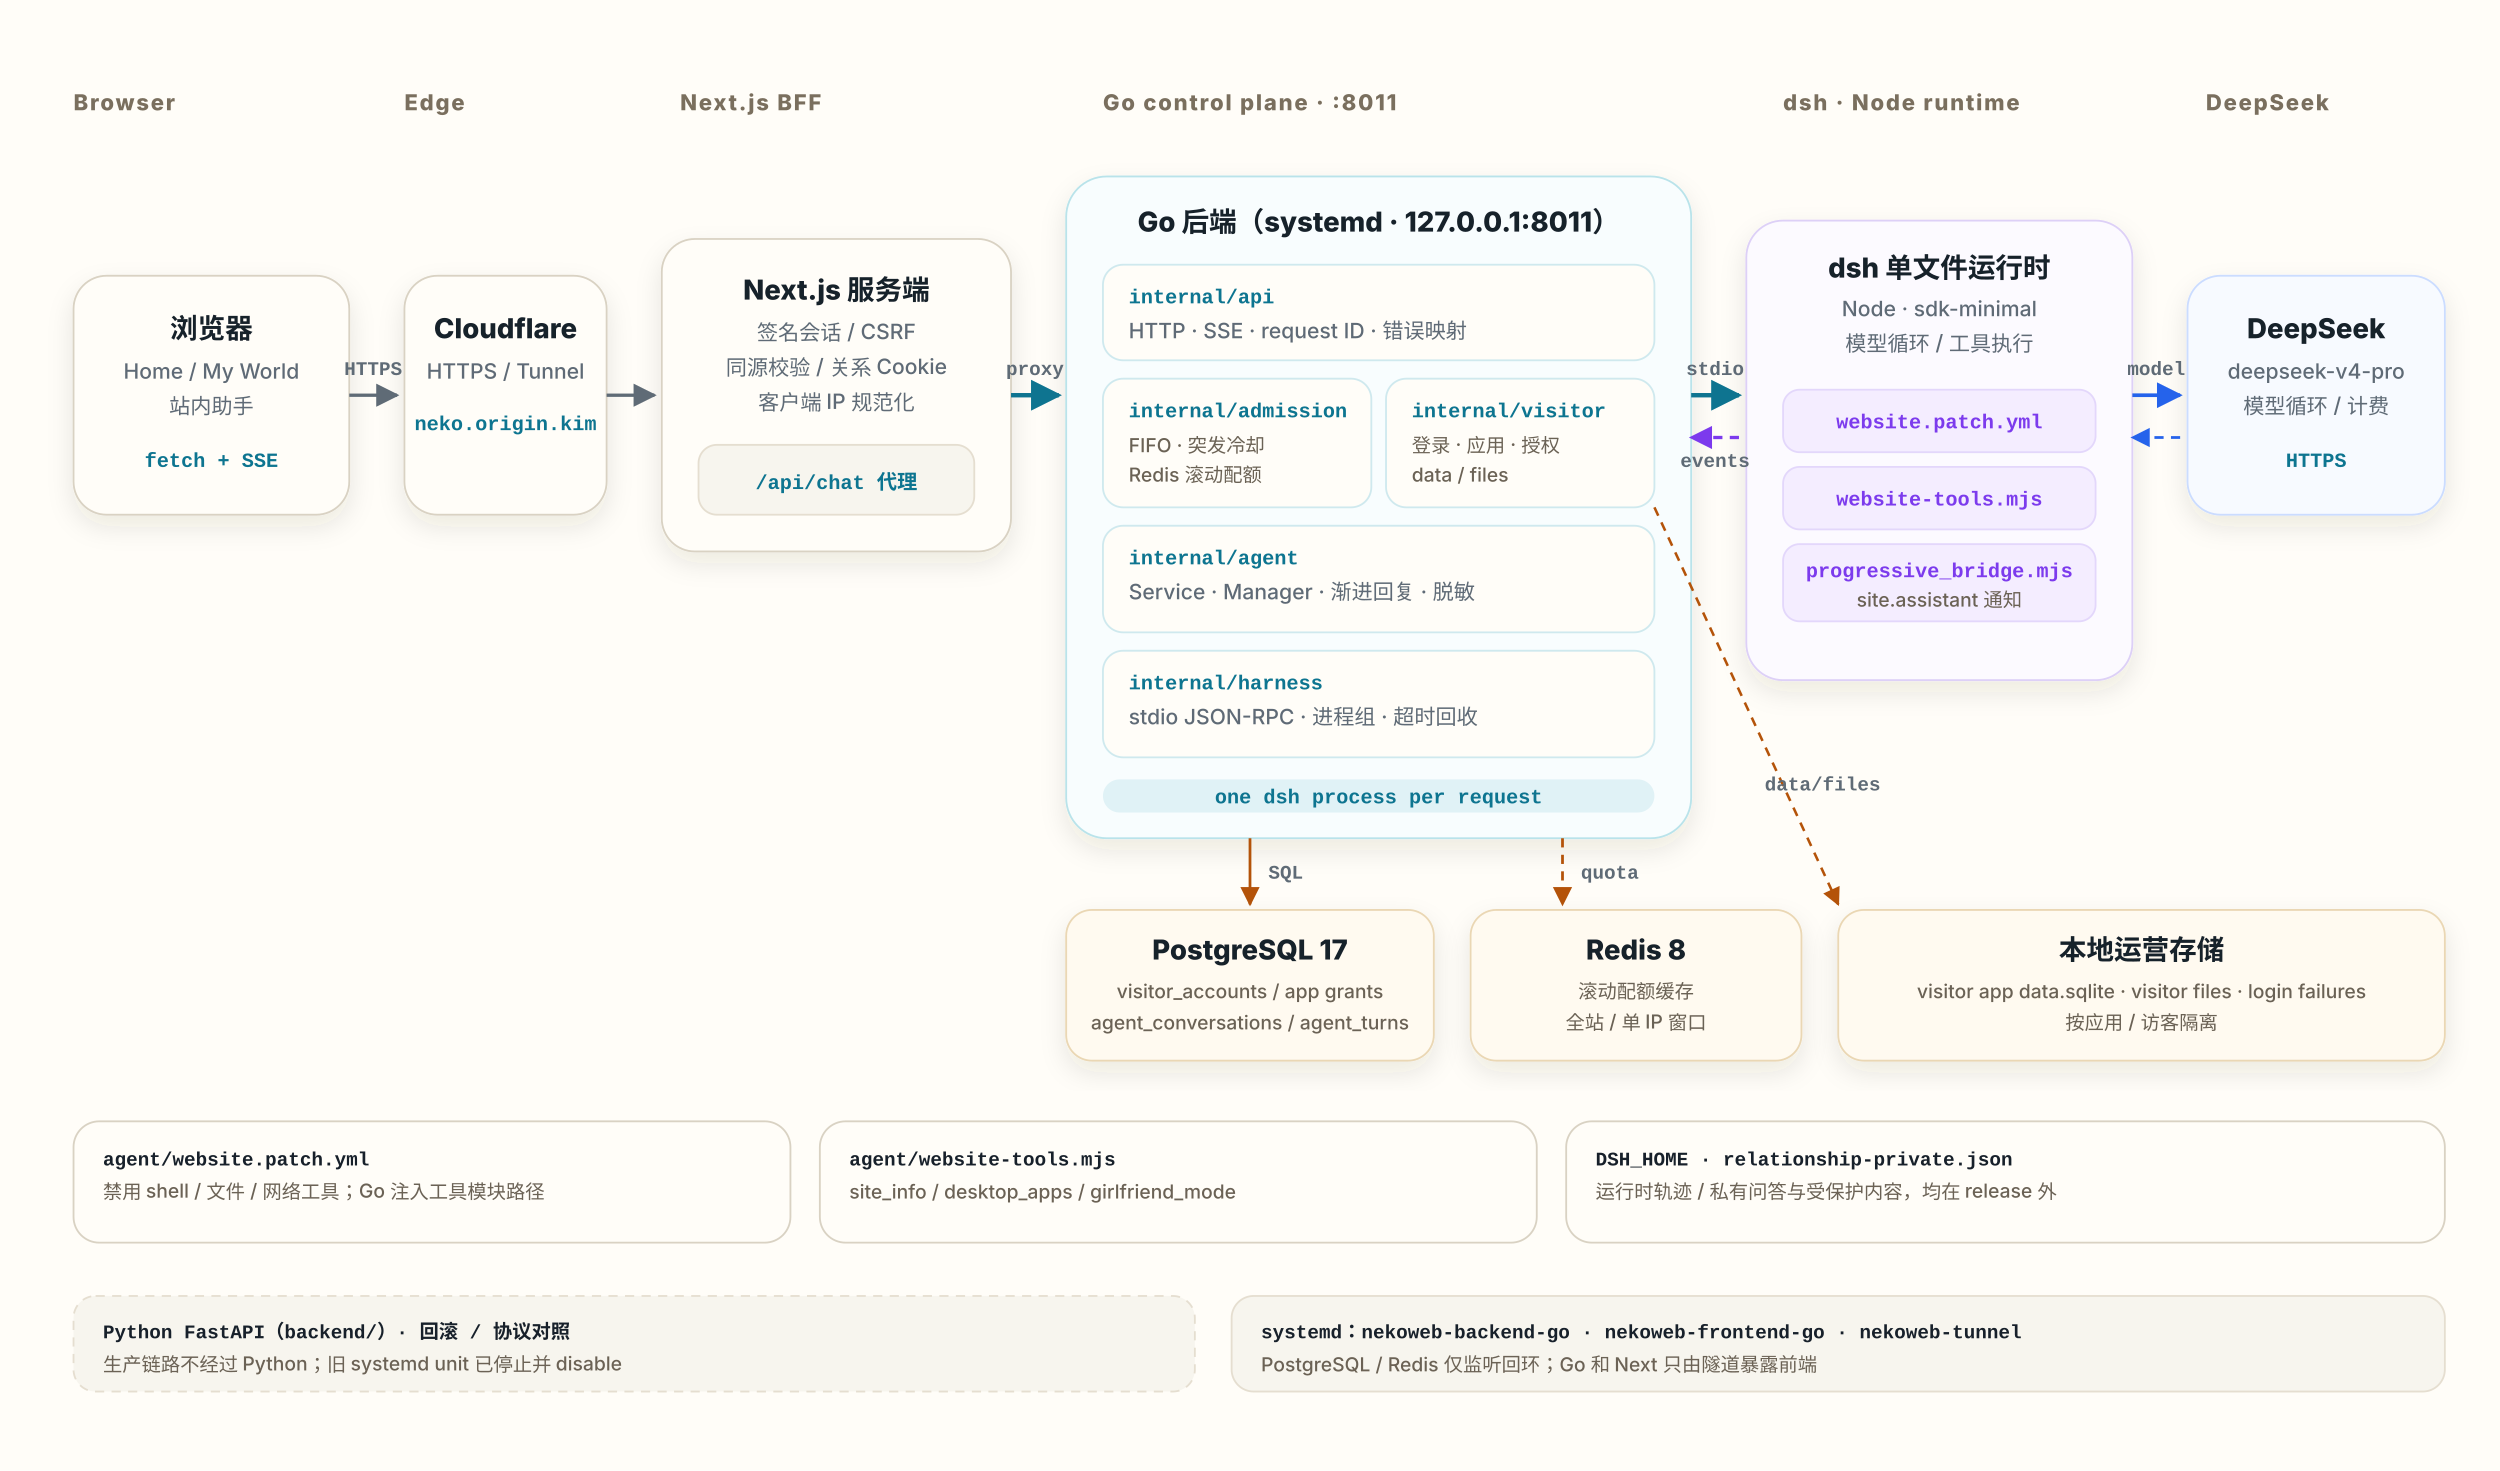
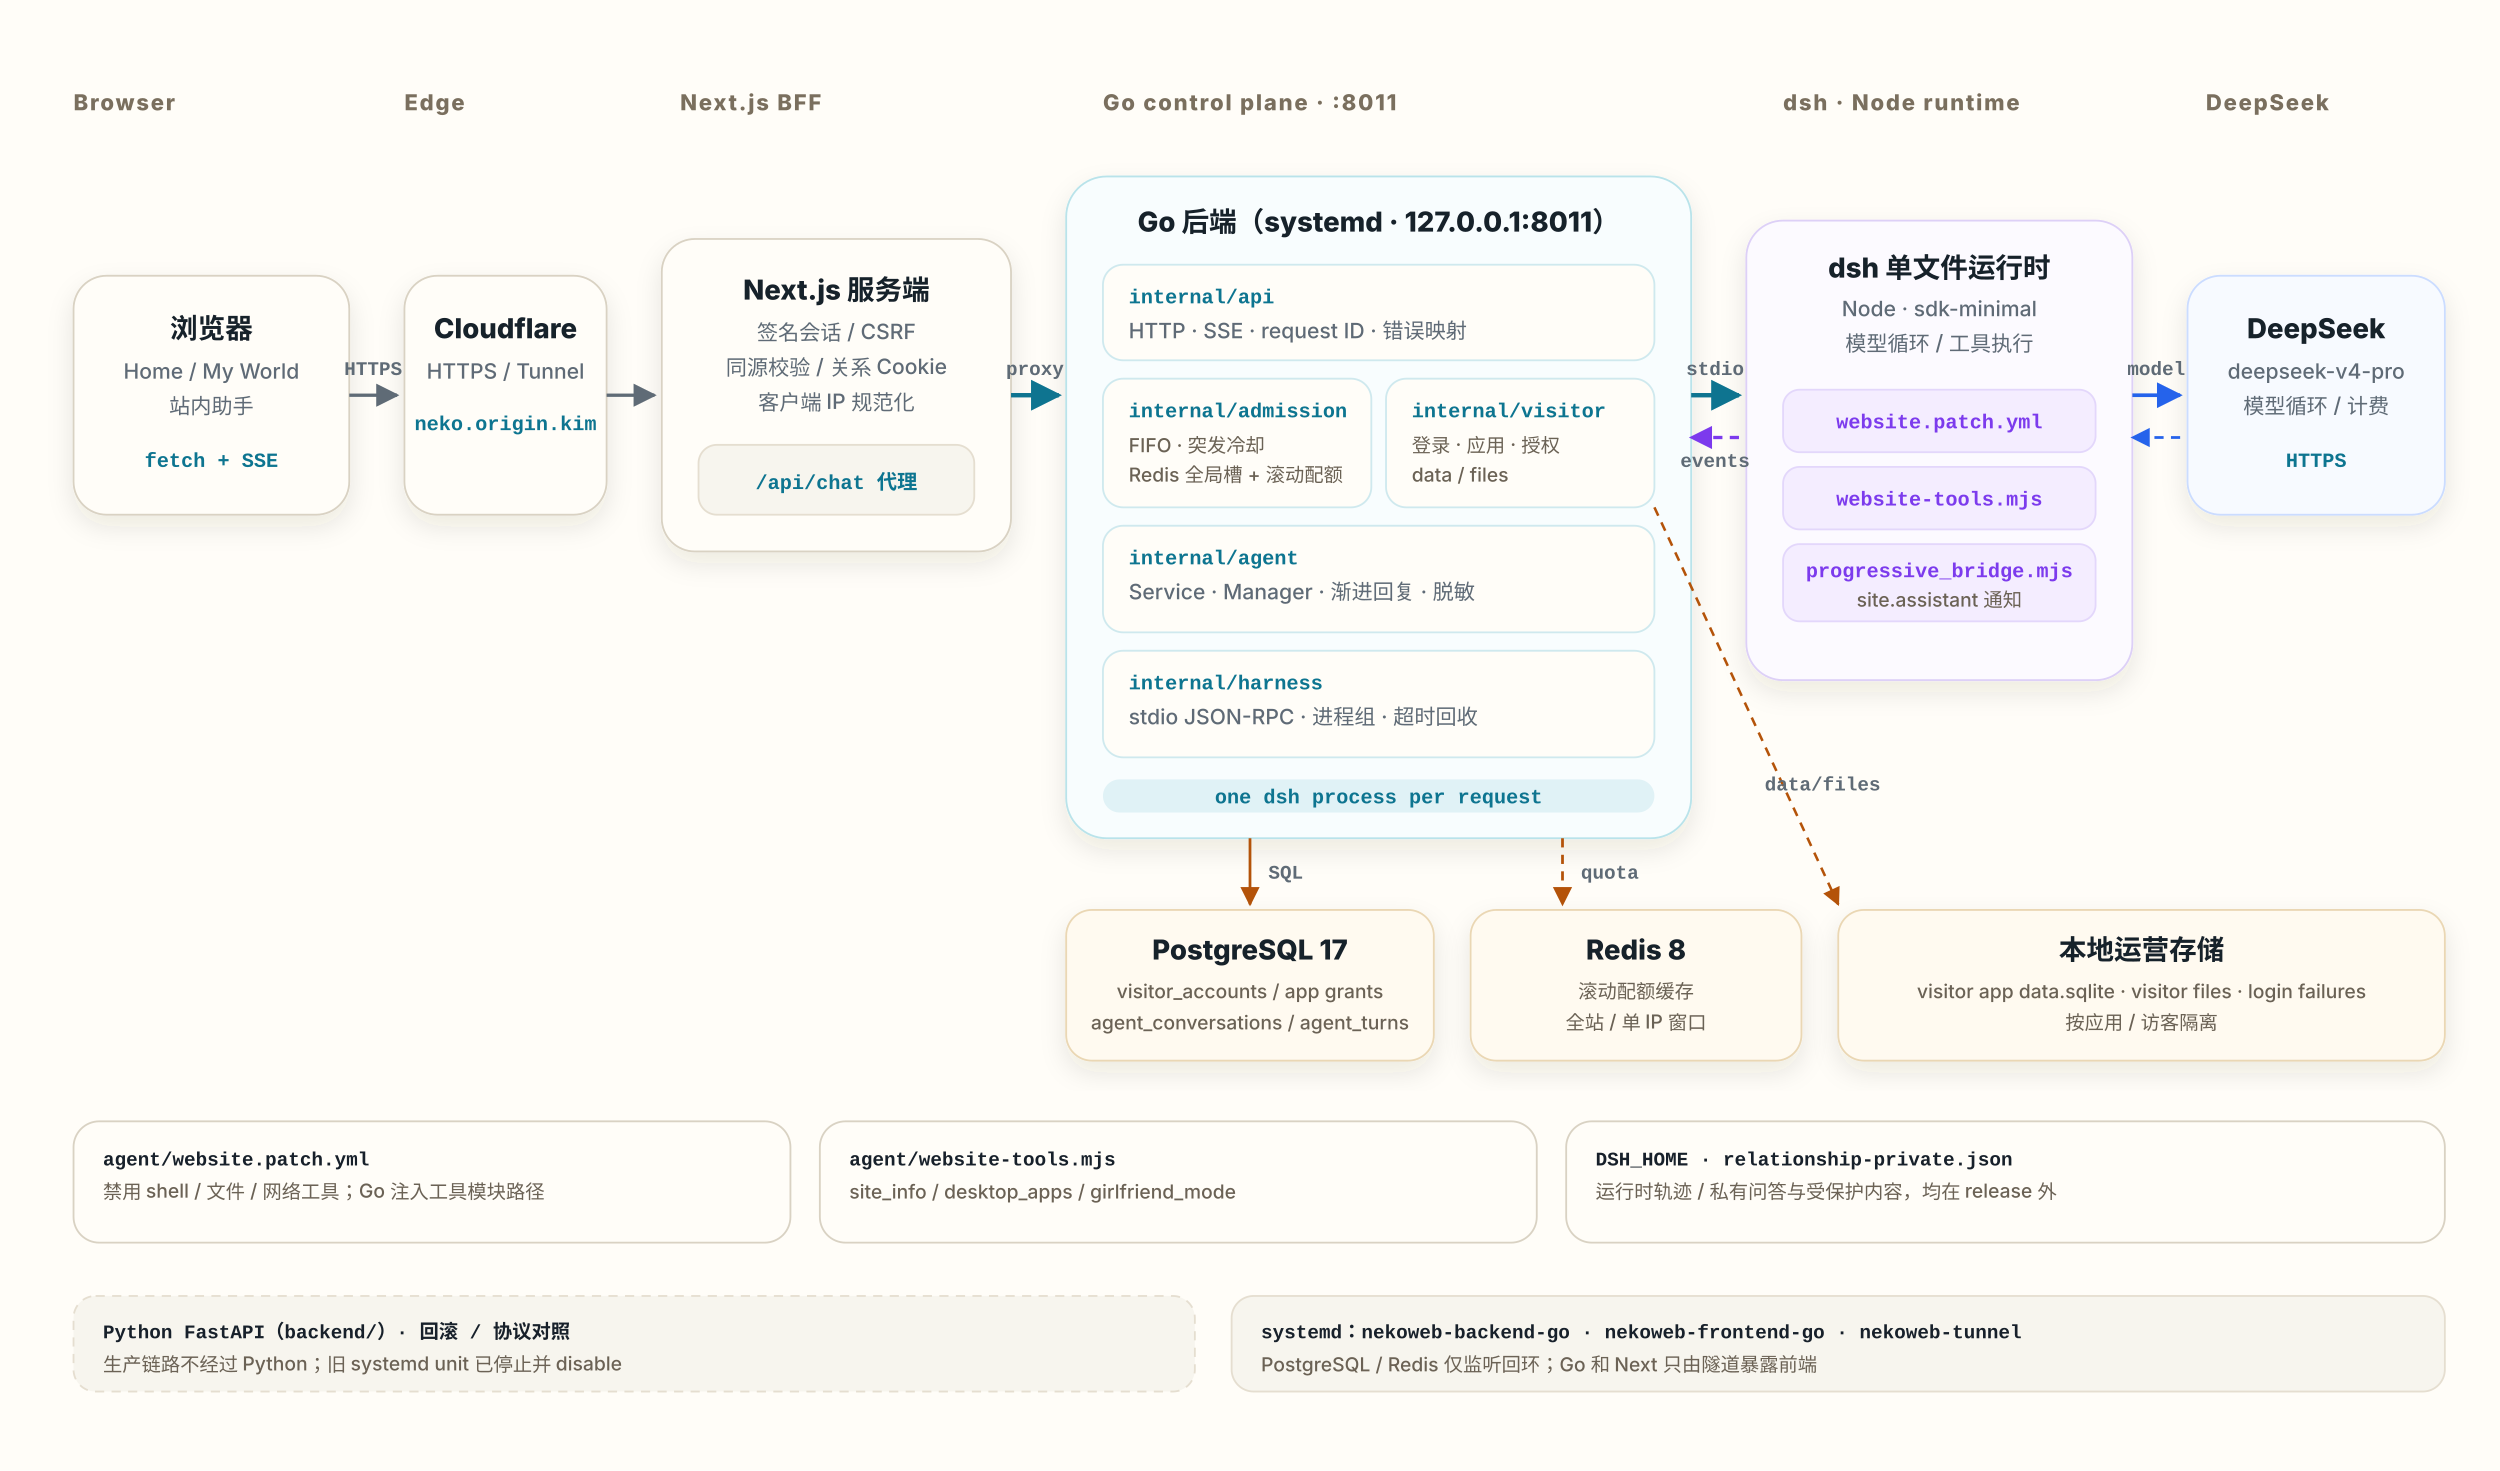
<svg xmlns="http://www.w3.org/2000/svg" width="1360" height="800" viewBox="0 0 1360 800" role="img" aria-label="Nekoweb 生产业务架构图">
  <rect width="100%" height="100%" fill="#fffdf8" />
  <defs>
    <marker id="arrow" viewBox="0 0 10 10" refX="9" refY="5" markerWidth="7" markerHeight="7" orient="auto-start-reverse">
      <path d="M 0 0 L 10 5 L 0 10 z" fill="#5f6b76" />
    </marker>
    <marker id="arrowGo" viewBox="0 0 10 10" refX="9" refY="5" markerWidth="7" markerHeight="7" orient="auto-start-reverse">
      <path d="M 0 0 L 10 5 L 0 10 z" fill="#0e7490" />
    </marker>
    <marker id="arrowPurple" viewBox="0 0 10 10" refX="9" refY="5" markerWidth="7" markerHeight="7" orient="auto-start-reverse">
      <path d="M 0 0 L 10 5 L 0 10 z" fill="#7c3aed" />
    </marker>
    <marker id="arrowModel" viewBox="0 0 10 10" refX="9" refY="5" markerWidth="7" markerHeight="7" orient="auto-start-reverse">
      <path d="M 0 0 L 10 5 L 0 10 z" fill="#2563eb" />
    </marker>
    <marker id="arrowData" viewBox="0 0 10 10" refX="9" refY="5" markerWidth="7" markerHeight="7" orient="auto-start-reverse">
      <path d="M 0 0 L 10 5 L 0 10 z" fill="#b45309" />
    </marker>
    <filter id="softShadow" x="-20%" y="-20%" width="140%" height="140%">
      <feDropShadow dx="0" dy="6" stdDeviation="7" flood-color="#362e20" flood-opacity="0.10" />
    </filter>
    <style>
            .lane-label { font: 800 12px -apple-system,BlinkMacSystemFont,'SF Pro Display','PingFang SC','Hiragino Sans GB','Microsoft YaHei',sans-serif; letter-spacing: .08em; fill: #7a6f5e; text-transform: uppercase; }
            .box-title { font: 800 15px -apple-system,BlinkMacSystemFont,'SF Pro Display','PingFang SC','Hiragino Sans GB','Microsoft YaHei',sans-serif; fill: #17202a; }
            .box-text { font: 500 11.5px -apple-system,BlinkMacSystemFont,'SF Pro Display','PingFang SC','Hiragino Sans GB','Microsoft YaHei',sans-serif; fill: #5f6b76; }
            .box-small { font: 500 10.5px -apple-system,BlinkMacSystemFont,'SF Pro Display','PingFang SC','Hiragino Sans GB','Microsoft YaHei',sans-serif; fill: #6b6255; }
            .box-code { font: 700 11px ui-monospace,SFMono-Regular,Menlo,Consolas,'Liberation Mono',monospace; fill: #0e7490; }
            .box-code.purple { fill: #7c3aed; }
            .box-code.orange { fill: #c2410c; }
            .box-code.amber { fill: #b45309; }
            .arrow-label { font: 700 10.5px ui-monospace,SFMono-Regular,Menlo,Consolas,'Liberation Mono',monospace; fill: #5f6b76; }
            .asset-title { font: 800 10.5px ui-monospace,SFMono-Regular,Menlo,Consolas,'Liberation Mono',monospace; fill: #17202a; }
            .note { font: 600 10.5px -apple-system,BlinkMacSystemFont,'SF Pro Display','PingFang SC','Hiragino Sans GB','Microsoft YaHei',sans-serif; fill: #8a5a12; }
          </style>
  </defs>
  <text class="lane-label" x="40" y="60">Browser</text>
  <text class="lane-label" x="220" y="60">Edge</text>
  <text class="lane-label" x="370" y="60">Next.js BFF</text>
  <text class="lane-label" x="600" y="60">Go control plane · :8011</text>
  <text class="lane-label" x="970" y="60">dsh · Node runtime</text>
  <text class="lane-label" x="1200" y="60">DeepSeek</text>
  <g filter="url(#softShadow)">
    <rect x="40" y="150" width="150" height="130" rx="18" fill="#fffdf8" stroke="#d9d2c3" />
    <text class="box-title" x="115" y="184" text-anchor="middle">浏览器</text>
    <text class="box-text" x="115" y="206" text-anchor="middle">Home / My World</text>
    <text class="box-text" x="115" y="225" text-anchor="middle">站内助手</text>
    <text class="box-code" x="115" y="254" text-anchor="middle">fetch + SSE</text>
  </g>
  <g filter="url(#softShadow)">
    <rect x="220" y="150" width="110" height="130" rx="18" fill="#fffdf8" stroke="#d9d2c3" />
    <text class="box-title" x="275" y="184" text-anchor="middle">Cloudflare</text>
    <text class="box-text" x="275" y="206" text-anchor="middle">HTTPS / Tunnel</text>
    <text class="box-code" x="275" y="234" text-anchor="middle">neko.origin.kim</text>
  </g>
  <g filter="url(#softShadow)">
    <rect x="360" y="130" width="190" height="170" rx="18" fill="#fffdf8" stroke="#d9d2c3" />
    <text class="box-title" x="455" y="163" text-anchor="middle">Next.js 服务端</text>
    <text class="box-text" x="455" y="185" text-anchor="middle">签名会话 / CSRF</text>
    <text class="box-text" x="455" y="204" text-anchor="middle">同源校验 / 关系 Cookie</text>
    <text class="box-text" x="455" y="223" text-anchor="middle">客户端 IP 规范化</text>
    <rect x="380" y="242" width="150" height="38" rx="10" fill="#f7f5ee" stroke="#e5ded0" />
    <text class="box-code" x="455" y="266" text-anchor="middle">/api/chat 代理</text>
  </g>
  <g filter="url(#softShadow)">
    <rect x="580" y="96" width="340" height="360" rx="22" fill="#f8fdfe" stroke="#b9e3ea" />
    <text class="box-title" x="750" y="126" text-anchor="middle">Go 后端（systemd · 127.0.0.1:8011）</text>
    <rect x="600" y="144" width="300" height="52" rx="11" fill="#fffdf8" stroke="#cfe9ee" />
    <text class="box-code" x="614" y="165">internal/api</text>
    <text class="box-text" x="614" y="184">HTTP · SSE · request ID · 错误映射</text>
    <rect x="600" y="206" width="146" height="70" rx="11" fill="#fffdf8" stroke="#cfe9ee" />
    <text class="box-code" x="614" y="227">internal/admission</text>
    <text class="box-small" x="614" y="246">FIFO · 突发冷却</text>
-     <text class="box-small" x="614" y="262">Redis 滚动配额</text>
+     <text class="box-small" x="614" y="262">Redis 全局槽 + 滚动配额</text>
    <rect x="754" y="206" width="146" height="70" rx="11" fill="#fffdf8" stroke="#cfe9ee" />
    <text class="box-code" x="768" y="227">internal/visitor</text>
    <text class="box-small" x="768" y="246">登录 · 应用 · 授权</text>
    <text class="box-small" x="768" y="262">data / files</text>
    <rect x="600" y="286" width="300" height="58" rx="11" fill="#fffdf8" stroke="#cfe9ee" />
    <text class="box-code" x="614" y="307">internal/agent</text>
    <text class="box-text" x="614" y="326">Service · Manager · 渐进回复 · 脱敏</text>
    <rect x="600" y="354" width="300" height="58" rx="11" fill="#fffdf8" stroke="#cfe9ee" />
    <text class="box-code" x="614" y="375">internal/harness</text>
    <text class="box-text" x="614" y="394">stdio JSON-RPC · 进程组 · 超时回收</text>
    <rect x="600" y="424" width="300" height="18" rx="9" fill="#e0f2f6" />
    <text class="box-code" x="750" y="437" text-anchor="middle">one dsh process per request</text>
  </g>
  <g filter="url(#softShadow)">
    <rect x="950" y="120" width="210" height="250" rx="20" fill="#fcfaff" stroke="#ddd0f7" />
    <text class="box-title" x="1055" y="151" text-anchor="middle">dsh 单文件运行时</text>
    <text class="box-text" x="1055" y="172" text-anchor="middle">Node · sdk-minimal</text>
    <text class="box-text" x="1055" y="191" text-anchor="middle">模型循环 / 工具执行</text>
    <rect x="970" y="212" width="170" height="34" rx="9" fill="#f4edff" stroke="#e3d7fb" />
    <text class="box-code purple" x="1055" y="233" text-anchor="middle">website.patch.yml</text>
    <rect x="970" y="254" width="170" height="34" rx="9" fill="#f4edff" stroke="#e3d7fb" />
    <text class="box-code purple" x="1055" y="275" text-anchor="middle">website-tools.mjs</text>
    <rect x="970" y="296" width="170" height="42" rx="9" fill="#f4edff" stroke="#e3d7fb" />
    <text class="box-code purple" x="1055" y="314" text-anchor="middle">progressive_bridge.mjs</text>
    <text class="box-small" x="1055" y="330" text-anchor="middle">site.assistant 通知</text>
  </g>
  <g filter="url(#softShadow)">
    <rect x="1190" y="150" width="140" height="130" rx="18" fill="#f7faff" stroke="#cbdcff" />
    <text class="box-title" x="1260" y="184" text-anchor="middle">DeepSeek</text>
    <text class="box-text" x="1260" y="206" text-anchor="middle">deepseek-v4-pro</text>
    <text class="box-text" x="1260" y="225" text-anchor="middle">模型循环 / 计费</text>
    <text class="box-code" x="1260" y="254" text-anchor="middle">HTTPS</text>
  </g>
  <line x1="190" y1="215" x2="216" y2="215" stroke="#5f6b76" stroke-width="1.8" marker-end="url(#arrow)" />
  <text class="arrow-label" x="203" y="204" text-anchor="middle">HTTPS</text>
  <line x1="330" y1="215" x2="356" y2="215" stroke="#5f6b76" stroke-width="1.8" marker-end="url(#arrow)" />
  <line x1="550" y1="215" x2="576" y2="215" stroke="#0e7490" stroke-width="2.4" marker-end="url(#arrowGo)" />
  <text class="arrow-label" x="563" y="204" text-anchor="middle">proxy</text>
  <line x1="920" y1="215" x2="946" y2="215" stroke="#0e7490" stroke-width="2.4" marker-end="url(#arrowGo)" />
  <line x1="946" y1="238" x2="920" y2="238" stroke="#7c3aed" stroke-width="1.8" stroke-dasharray="5 4" marker-end="url(#arrowPurple)" />
  <text class="arrow-label" x="933" y="204" text-anchor="middle">stdio</text>
  <text class="arrow-label" x="933" y="254" text-anchor="middle">events</text>
  <line x1="1160" y1="215" x2="1186" y2="215" stroke="#2563eb" stroke-width="2" marker-end="url(#arrowModel)" />
  <line x1="1186" y1="238" x2="1160" y2="238" stroke="#2563eb" stroke-width="1.5" stroke-dasharray="5 4" marker-end="url(#arrowModel)" />
  <text class="arrow-label" x="1173" y="204" text-anchor="middle">model</text>
  <line x1="680" y1="456" x2="680" y2="492" stroke="#b45309" stroke-width="1.5" marker-end="url(#arrowData)" />
  <text class="arrow-label" x="690" y="478">SQL</text>
  <line x1="850" y1="456" x2="850" y2="492" stroke="#b45309" stroke-width="1.5" stroke-dasharray="5 4" marker-end="url(#arrowData)" />
  <text class="arrow-label" x="860" y="478">quota</text>
  <line x1="900" y1="276" x2="1000" y2="492" stroke="#b45309" stroke-width="1.4" stroke-dasharray="5 4" marker-end="url(#arrowData)" />
  <text class="arrow-label" x="960" y="430">data/files</text>
  <g filter="url(#softShadow)">
    <rect x="580" y="495" width="200" height="82" rx="14" fill="#fffaf0" stroke="#ead7b4" />
    <text class="box-title" x="680" y="522" text-anchor="middle">PostgreSQL 17</text>
    <text class="box-small" x="680" y="543" text-anchor="middle">visitor_accounts / app grants</text>
    <text class="box-small" x="680" y="560" text-anchor="middle">agent_conversations / agent_turns</text>
  </g>
  <g filter="url(#softShadow)">
    <rect x="800" y="495" width="180" height="82" rx="14" fill="#fffaf0" stroke="#ead7b4" />
    <text class="box-title" x="890" y="522" text-anchor="middle">Redis 8</text>
    <text class="box-small" x="890" y="543" text-anchor="middle">滚动配额缓存</text>
    <text class="box-small" x="890" y="560" text-anchor="middle">全站 / 单 IP 窗口</text>
  </g>
  <g filter="url(#softShadow)">
    <rect x="1000" y="495" width="330" height="82" rx="14" fill="#fffaf0" stroke="#ead7b4" />
    <text class="box-title" x="1165" y="522" text-anchor="middle">本地运营存储</text>
    <text class="box-small" x="1165" y="543" text-anchor="middle">visitor app data.sqlite · visitor files · login failures</text>
    <text class="box-small" x="1165" y="560" text-anchor="middle">按应用 / 访客隔离</text>
  </g>
  <g>
    <rect x="40" y="610" width="390" height="66" rx="14" fill="#fffdf8" stroke="#d9d2c3" />
    <text class="asset-title" x="56" y="634">agent/website.patch.yml</text>
    <text class="box-small" x="56" y="652">禁用 shell / 文件 / 网络工具；Go 注入工具模块路径</text>
  </g>
  <g>
    <rect x="446" y="610" width="390" height="66" rx="14" fill="#fffdf8" stroke="#d9d2c3" />
    <text class="asset-title" x="462" y="634">agent/website-tools.mjs</text>
    <text class="box-small" x="462" y="652">site_info / desktop_apps / girlfriend_mode</text>
  </g>
  <g>
    <rect x="852" y="610" width="478" height="66" rx="14" fill="#fffdf8" stroke="#d9d2c3" />
    <text class="asset-title" x="868" y="634">DSH_HOME · relationship-private.json</text>
    <text class="box-small" x="868" y="652">运行时轨迹 / 私有问答与受保护内容，均在 release 外</text>
  </g>
  <g>
    <rect x="40" y="705" width="610" height="52" rx="12" fill="#f7f5ee" stroke="#e5ded0" stroke-dasharray="5 4" />
    <text class="asset-title" x="56" y="728">Python FastAPI（backend/）· 回滚 / 协议对照</text>
    <text class="box-small" x="56" y="746">生产链路不经过 Python；旧 systemd unit 已停止并 disable</text>
  </g>
  <g>
    <rect x="670" y="705" width="660" height="52" rx="12" fill="#f7f5ee" stroke="#e5ded0" />
    <text class="asset-title" x="686" y="728">systemd：nekoweb-backend-go · nekoweb-frontend-go · nekoweb-tunnel</text>
    <text class="box-small" x="686" y="746">PostgreSQL / Redis 仅监听回环；Go 和 Next 只由隧道暴露前端</text>
  </g>
</svg>
